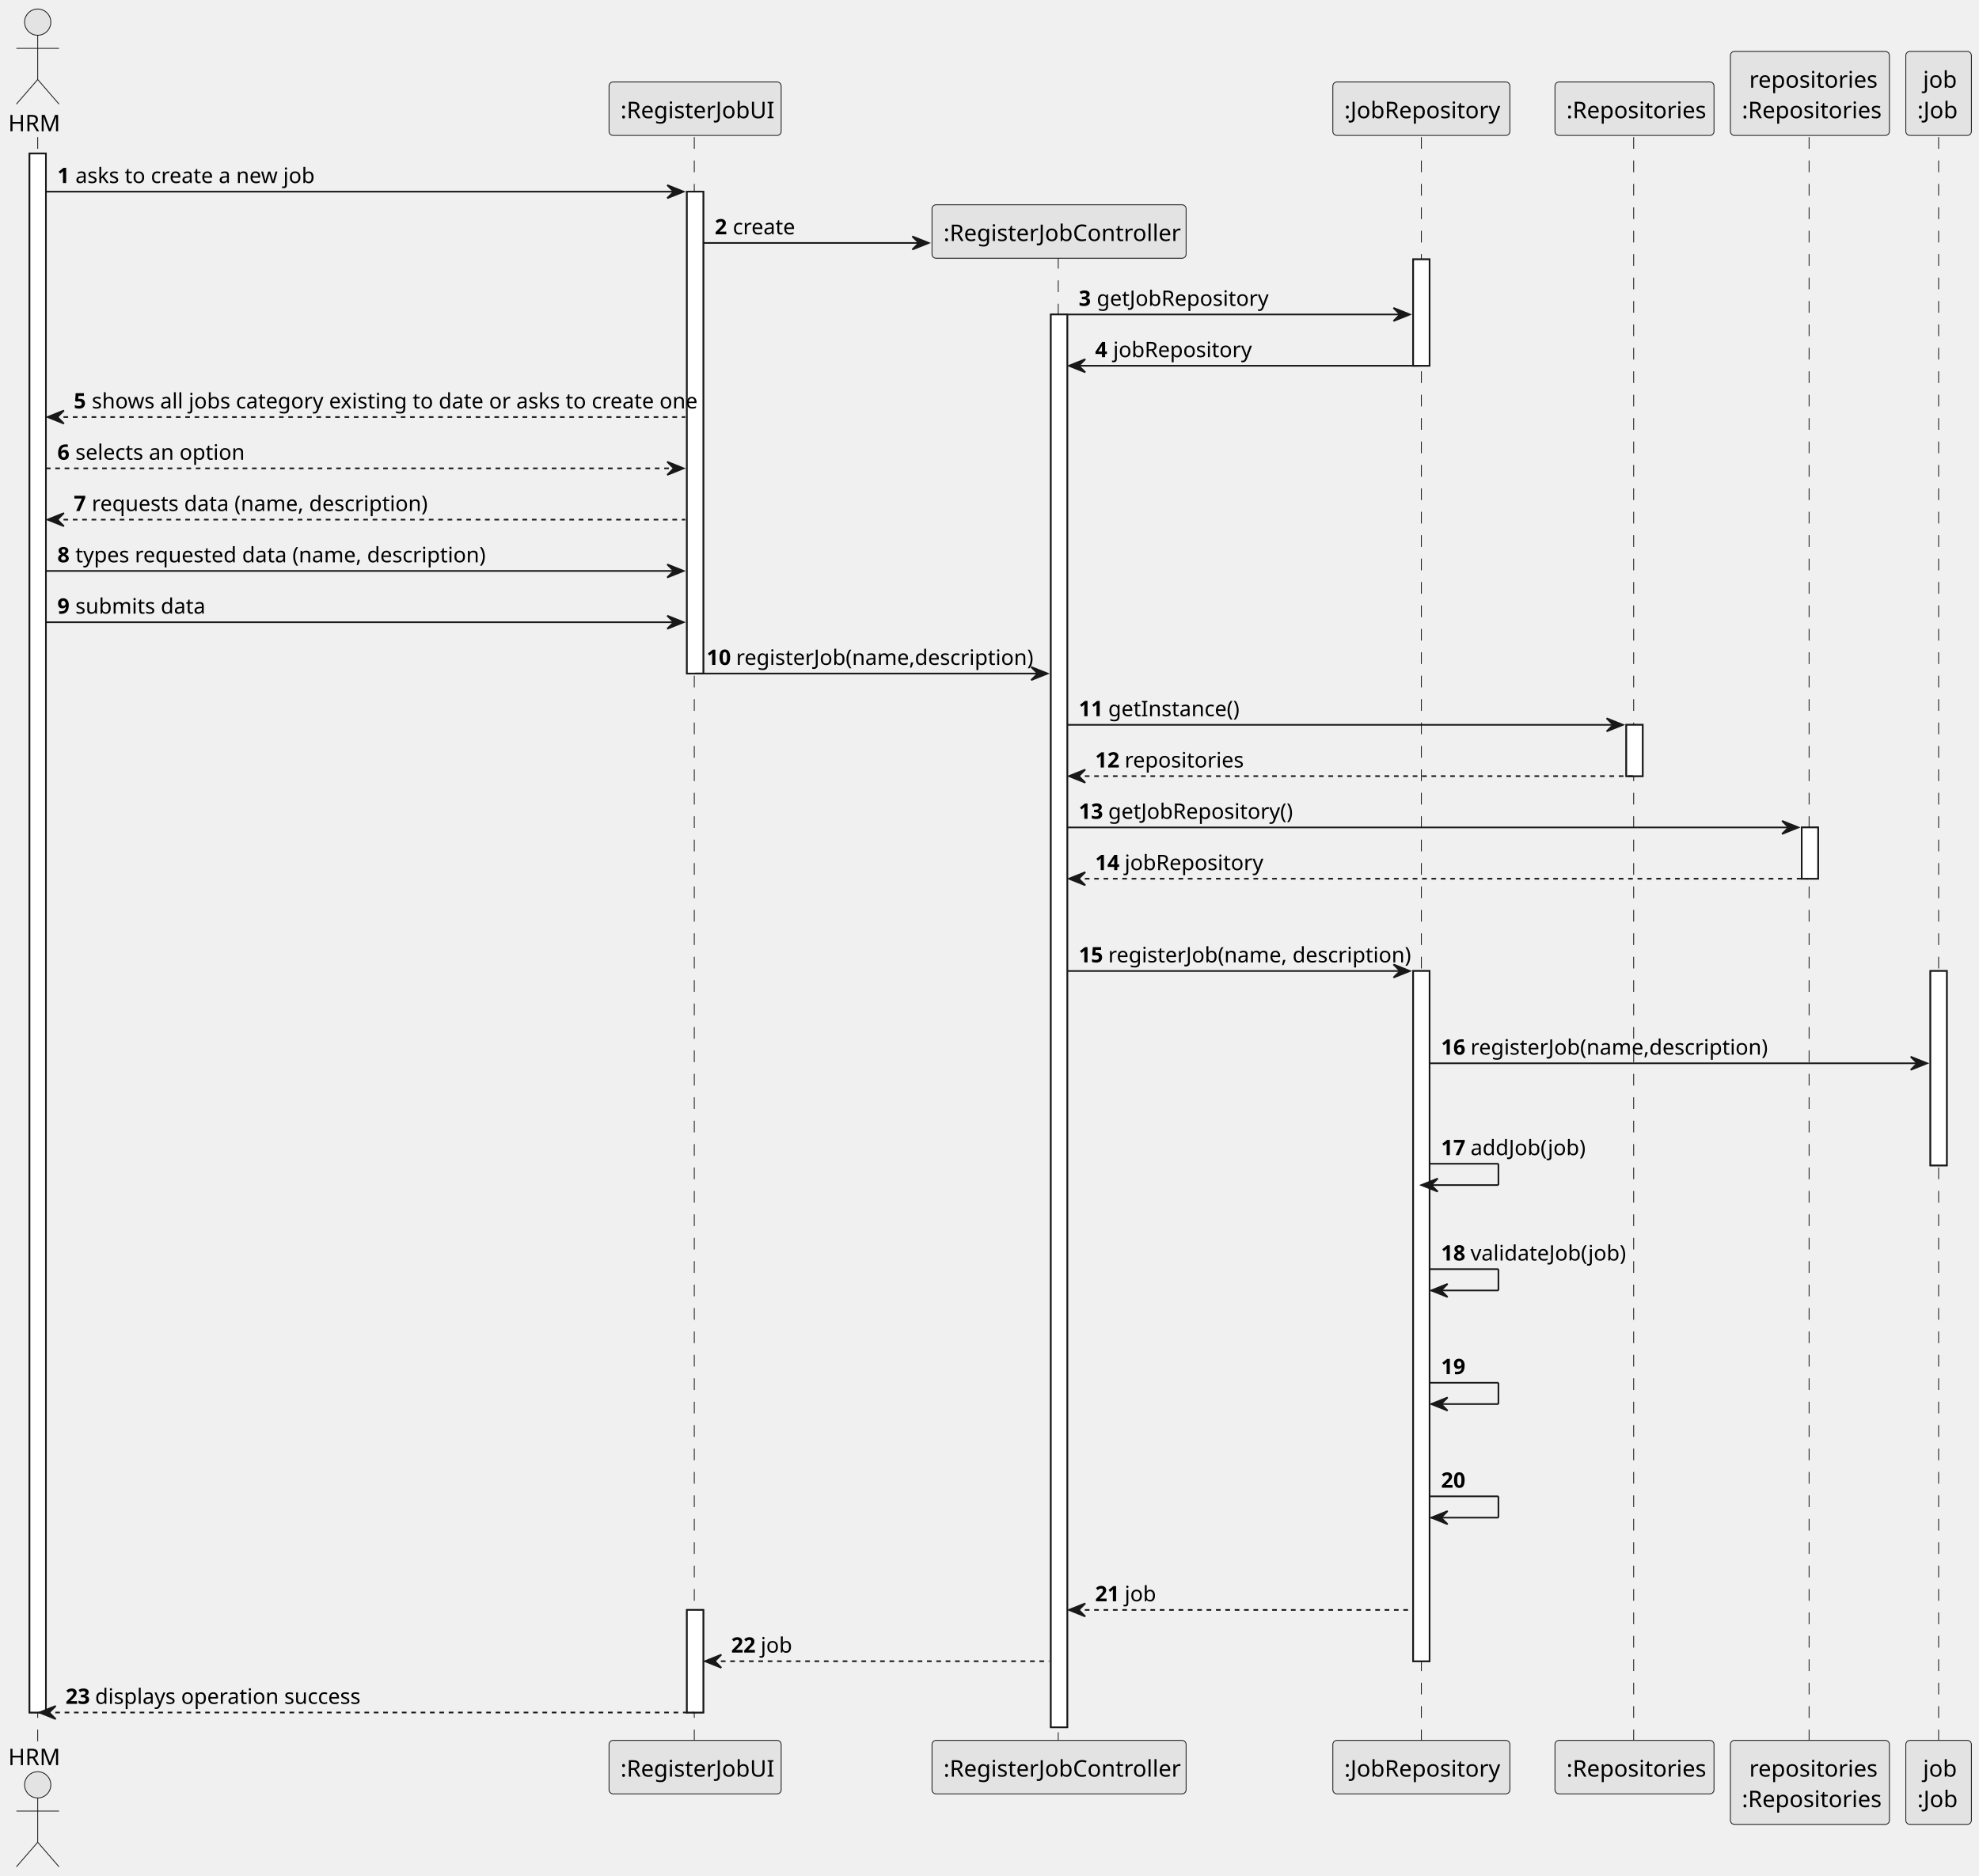
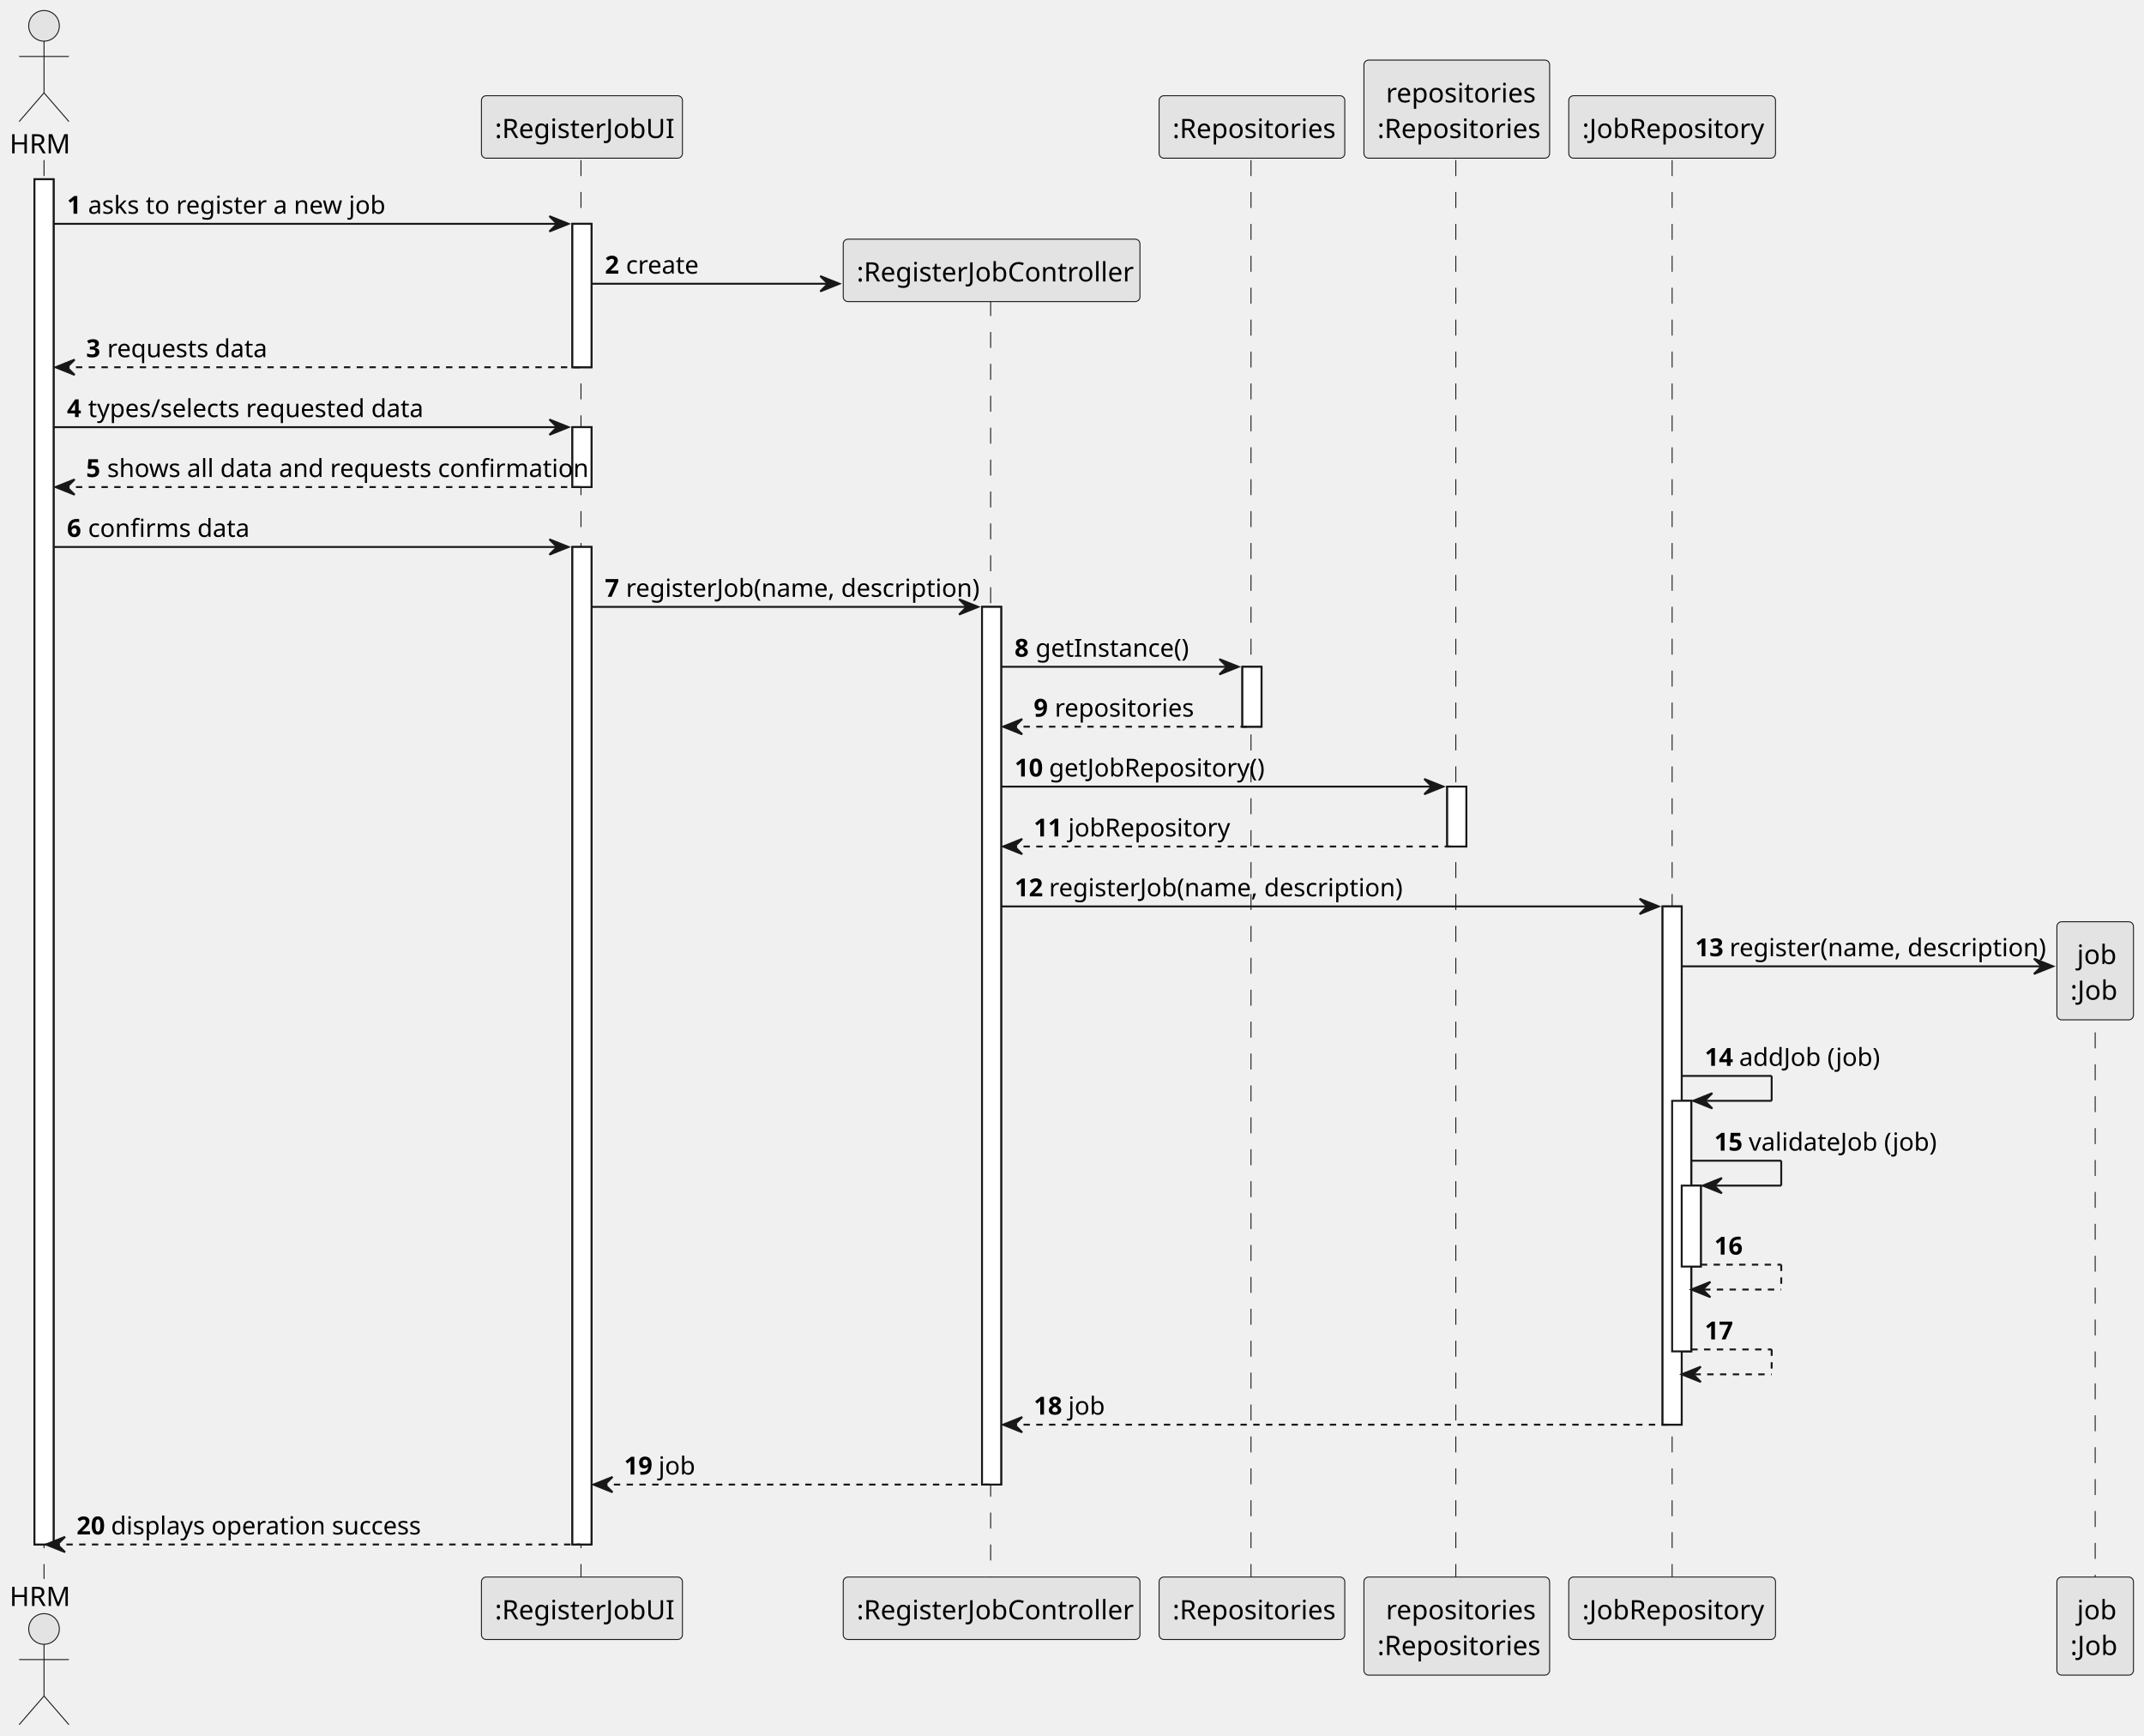
- <svg xmlns="http://www.w3.org/2000/svg" contentStyleType="text/css" height="801.5px" preserveAspectRatio="none" style="width:845px;height:801px;background:#FFFFFF;" version="1.1" viewBox="0 0 845 801" width="845.6px" zoomAndPan="magnify">
+ <svg xmlns="http://www.w3.org/2000/svg" contentStyleType="text/css" height="544.2px" preserveAspectRatio="none" style="width:672px;height:544px;background:#FFFFFF;" version="1.1" viewBox="0 0 672 544" width="672px" zoomAndPan="magnify">
  <defs />
  <g>
-     <rect fill="#FFFFFF" height="665.716" style="stroke:#181818;stroke-width:0.7;" width="7" x="12.6" y="65.535" />
-     <rect fill="#FFFFFF" height="205.764" style="stroke:#181818;stroke-width:0.7;" width="7" x="293.3" y="81.838" />
-     <rect fill="#FFFFFF" height="43.807" style="stroke:#181818;stroke-width:0.7;" width="7" x="293.3" y="687.444" />
-     <rect fill="#FFFFFF" height="603.274" style="stroke:#181818;stroke-width:0.7;" width="7" x="448.7" y="134.277" />
-     <rect fill="#FFFFFF" height="45.438" style="stroke:#181818;stroke-width:0.7;" width="7" x="603.4" y="110.742" />
-     <rect fill="#FFFFFF" height="294.726" style="stroke:#181818;stroke-width:0.7;" width="7" x="603.4" y="414.622" />
-     <rect fill="#FFFFFF" height="21.904" style="stroke:#181818;stroke-width:0.7;" width="7" x="694.4" y="309.507" />
-     <rect fill="#FFFFFF" height="21.904" style="stroke:#181818;stroke-width:0.7;" width="7" x="769.3" y="353.314" />
-     <rect fill="#FFFFFF" height="83.007" style="stroke:#181818;stroke-width:0.7;" width="7" x="824.25" y="414.622" />
-     <line style="stroke:#181818;stroke-width:0.35;stroke-dasharray:5.0,5.0;" x1="16.1" x2="16.1" y1="58.535" y2="743.851" />
-     <line style="stroke:#181818;stroke-width:0.35;stroke-dasharray:5.0,5.0;" x1="296.45" x2="296.45" y1="58.535" y2="743.851" />
-     <line style="stroke:#181818;stroke-width:0.35;stroke-dasharray:5.0,5.0;" x1="451.85" x2="451.85" y1="109.706" y2="743.851" />
-     <line style="stroke:#181818;stroke-width:0.35;stroke-dasharray:5.0,5.0;" x1="606.9" x2="606.9" y1="58.535" y2="743.851" />
-     <line style="stroke:#181818;stroke-width:0.35;stroke-dasharray:5.0,5.0;" x1="697.55" x2="697.55" y1="58.535" y2="743.851" />
-     <line style="stroke:#181818;stroke-width:0.35;stroke-dasharray:5.0,5.0;" x1="772.45" x2="772.45" y1="58.535" y2="743.851" />
-     <line style="stroke:#181818;stroke-width:0.35;stroke-dasharray:5.0,5.0;" x1="827.75" x2="827.75" y1="58.535" y2="743.851" />
-     <text fill="#000000" font-family="sans-serif" font-size="9.8" lengthAdjust="spacing" textLength="21" x="3.5" y="56.075">HRM</text>
-     <ellipse cx="16.1" cy="9.45" fill="#E3E3E3" rx="5.6" ry="5.6" style="stroke:#181818;stroke-width:0.35;" />
-     <path d="M16.1,15.05 L16.1,33.95 M7,20.65 L25.2,20.65 M16.1,33.95 L7,44.45 M16.1,33.95 L25.2,44.45 " fill="none" style="stroke:#181818;stroke-width:0.35;" />
-     <text fill="#000000" font-family="sans-serif" font-size="9.8" lengthAdjust="spacing" textLength="21" x="3.5" y="753.726">HRM</text>
-     <ellipse cx="16.1" cy="762.136" fill="#E3E3E3" rx="5.6" ry="5.6" style="stroke:#181818;stroke-width:0.35;" />
-     <path d="M16.1,767.736 L16.1,786.636 M7,773.336 L25.2,773.336 M16.1,786.636 L7,797.136 M16.1,786.636 L25.2,797.136 " fill="none" style="stroke:#181818;stroke-width:0.35;" />
-     <rect fill="#E3E3E3" height="22.835" rx="1.75" ry="1.75" style="stroke:#181818;stroke-width:0.35;" width="73.5" x="260.05" y="35" />
-     <text fill="#000000" font-family="sans-serif" font-size="9.8" lengthAdjust="spacing" textLength="63.7" x="264.95" y="50.475">:RegisterJobUI</text>
-     <rect fill="#E3E3E3" height="22.835" rx="1.75" ry="1.75" style="stroke:#181818;stroke-width:0.35;" width="73.5" x="260.05" y="743.151" />
-     <text fill="#000000" font-family="sans-serif" font-size="9.8" lengthAdjust="spacing" textLength="63.7" x="264.95" y="758.626">:RegisterJobUI</text>
-     <rect fill="#E3E3E3" height="22.835" rx="1.75" ry="1.75" style="stroke:#181818;stroke-width:0.35;" width="108.5" x="397.95" y="743.151" />
-     <text fill="#000000" font-family="sans-serif" font-size="9.8" lengthAdjust="spacing" textLength="98.7" x="402.85" y="758.626">:RegisterJobController</text>
-     <rect fill="#E3E3E3" height="22.835" rx="1.75" ry="1.75" style="stroke:#181818;stroke-width:0.35;" width="75.6" x="569.1" y="35" />
-     <text fill="#000000" font-family="sans-serif" font-size="9.8" lengthAdjust="spacing" textLength="65.8" x="574" y="50.475">:JobRepository</text>
-     <rect fill="#E3E3E3" height="22.835" rx="1.75" ry="1.75" style="stroke:#181818;stroke-width:0.35;" width="75.6" x="569.1" y="743.151" />
-     <text fill="#000000" font-family="sans-serif" font-size="9.8" lengthAdjust="spacing" textLength="65.8" x="574" y="758.626">:JobRepository</text>
-     <rect fill="#E3E3E3" height="22.835" rx="1.75" ry="1.75" style="stroke:#181818;stroke-width:0.35;" width="67.9" x="663.95" y="35" />
-     <text fill="#000000" font-family="sans-serif" font-size="9.8" lengthAdjust="spacing" textLength="58.1" x="668.85" y="50.475">:Repositories</text>
-     <rect fill="#E3E3E3" height="22.835" rx="1.75" ry="1.75" style="stroke:#181818;stroke-width:0.35;" width="67.9" x="663.95" y="743.151" />
-     <text fill="#000000" font-family="sans-serif" font-size="9.8" lengthAdjust="spacing" textLength="58.1" x="668.85" y="758.626">:Repositories</text>
-     <rect fill="#E3E3E3" height="35.87" rx="1.75" ry="1.75" style="stroke:#181818;stroke-width:0.35;" width="67.9" x="738.85" y="21.965" />
-     <text fill="#000000" font-family="sans-serif" font-size="9.8" lengthAdjust="spacing" textLength="51.8" x="746.9" y="37.44">repositories</text>
-     <text fill="#000000" font-family="sans-serif" font-size="9.8" lengthAdjust="spacing" textLength="58.1" x="743.75" y="50.475">:Repositories</text>
-     <rect fill="#E3E3E3" height="35.87" rx="1.75" ry="1.75" style="stroke:#181818;stroke-width:0.35;" width="67.9" x="738.85" y="743.151" />
-     <text fill="#000000" font-family="sans-serif" font-size="9.8" lengthAdjust="spacing" textLength="51.8" x="746.9" y="758.626">repositories</text>
-     <text fill="#000000" font-family="sans-serif" font-size="9.8" lengthAdjust="spacing" textLength="58.1" x="743.75" y="771.661">:Repositories</text>
-     <rect fill="#E3E3E3" height="35.87" rx="1.75" ry="1.75" style="stroke:#181818;stroke-width:0.35;" width="28" x="813.75" y="21.965" />
-     <text fill="#000000" font-family="sans-serif" font-size="9.8" lengthAdjust="spacing" textLength="13.3" x="821.1" y="37.44">job</text>
-     <text fill="#000000" font-family="sans-serif" font-size="9.8" lengthAdjust="spacing" textLength="18.2" x="818.65" y="50.475">:Job</text>
-     <rect fill="#E3E3E3" height="35.87" rx="1.75" ry="1.75" style="stroke:#181818;stroke-width:0.35;" width="28" x="813.75" y="743.151" />
-     <text fill="#000000" font-family="sans-serif" font-size="9.8" lengthAdjust="spacing" textLength="13.3" x="821.1" y="758.626">job</text>
-     <text fill="#000000" font-family="sans-serif" font-size="9.8" lengthAdjust="spacing" textLength="18.2" x="818.65" y="771.661">:Job</text>
-     <rect fill="#FFFFFF" height="665.716" style="stroke:#181818;stroke-width:0.7;" width="7" x="12.6" y="65.535" />
-     <rect fill="#FFFFFF" height="205.764" style="stroke:#181818;stroke-width:0.7;" width="7" x="293.3" y="81.838" />
-     <rect fill="#FFFFFF" height="43.807" style="stroke:#181818;stroke-width:0.7;" width="7" x="293.3" y="687.444" />
-     <rect fill="#FFFFFF" height="603.274" style="stroke:#181818;stroke-width:0.7;" width="7" x="448.7" y="134.277" />
-     <rect fill="#FFFFFF" height="45.438" style="stroke:#181818;stroke-width:0.7;" width="7" x="603.4" y="110.742" />
-     <rect fill="#FFFFFF" height="294.726" style="stroke:#181818;stroke-width:0.7;" width="7" x="603.4" y="414.622" />
-     <rect fill="#FFFFFF" height="21.904" style="stroke:#181818;stroke-width:0.7;" width="7" x="694.4" y="309.507" />
-     <rect fill="#FFFFFF" height="21.904" style="stroke:#181818;stroke-width:0.7;" width="7" x="769.3" y="353.314" />
-     <rect fill="#FFFFFF" height="83.007" style="stroke:#181818;stroke-width:0.7;" width="7" x="824.25" y="414.622" />
-     <polygon fill="#181818" points="284.9,79.038,291.9,81.838,284.9,84.638,287.7,81.838" style="stroke:#181818;stroke-width:0.7;" />
-     <line style="stroke:#181818;stroke-width:0.7;" x1="19.6" x2="289.1" y1="81.838" y2="81.838" />
-     <text fill="#000000" font-family="sans-serif" font-size="9.1" font-weight="bold" lengthAdjust="spacing" textLength="4.9" x="24.5" y="78.155">1</text>
-     <text fill="#000000" font-family="sans-serif" font-size="9.1" lengthAdjust="spacing" textLength="99.4" x="32.2" y="78.155">asks to create a new job</text>
-     <polygon fill="#181818" points="389.55,100.942,396.55,103.742,389.55,106.542,392.35,103.742" style="stroke:#181818;stroke-width:0.7;" />
-     <line style="stroke:#181818;stroke-width:0.7;" x1="300.3" x2="393.75" y1="103.742" y2="103.742" />
-     <text fill="#000000" font-family="sans-serif" font-size="9.1" font-weight="bold" lengthAdjust="spacing" textLength="4.9" x="305.2" y="100.058">2</text>
-     <text fill="#000000" font-family="sans-serif" font-size="9.1" lengthAdjust="spacing" textLength="25.2" x="312.9" y="100.058">create</text>
-     <rect fill="#E3E3E3" height="22.835" rx="1.75" ry="1.75" style="stroke:#181818;stroke-width:0.35;" width="108.5" x="397.95" y="87.439" />
-     <text fill="#000000" font-family="sans-serif" font-size="9.8" lengthAdjust="spacing" textLength="98.7" x="402.85" y="102.914">:RegisterJobController</text>
-     <polygon fill="#181818" points="595,131.477,602,134.277,595,137.077,597.8,134.277" style="stroke:#181818;stroke-width:0.7;" />
-     <line style="stroke:#181818;stroke-width:0.7;" x1="455.7" x2="599.2" y1="134.277" y2="134.277" />
-     <text fill="#000000" font-family="sans-serif" font-size="9.1" font-weight="bold" lengthAdjust="spacing" textLength="4.9" x="460.6" y="130.593">3</text>
-     <text fill="#000000" font-family="sans-serif" font-size="9.1" lengthAdjust="spacing" textLength="70" x="468.3" y="130.593">getJobRepository</text>
-     <polygon fill="#181818" points="463.4,153.381,456.4,156.181,463.4,158.981,460.6,156.181" style="stroke:#181818;stroke-width:0.7;" />
-     <line style="stroke:#181818;stroke-width:0.7;" x1="459.2" x2="606.2" y1="156.181" y2="156.181" />
-     <text fill="#000000" font-family="sans-serif" font-size="9.1" font-weight="bold" lengthAdjust="spacing" textLength="4.9" x="467.6" y="152.497">4</text>
-     <text fill="#000000" font-family="sans-serif" font-size="9.1" lengthAdjust="spacing" textLength="55.3" x="475.3" y="152.497">jobRepository</text>
-     <polygon fill="#181818" points="27.3,175.284,20.3,178.084,27.3,180.884,24.5,178.084" style="stroke:#181818;stroke-width:0.7;" />
-     <line style="stroke:#181818;stroke-width:0.7;stroke-dasharray:2.0,2.0;" x1="23.1" x2="292.6" y1="178.084" y2="178.084" />
-     <text fill="#000000" font-family="sans-serif" font-size="9.1" font-weight="bold" lengthAdjust="spacing" textLength="4.9" x="31.5" y="174.4">5</text>
-     <text fill="#000000" font-family="sans-serif" font-size="9.1" lengthAdjust="spacing" textLength="249.2" x="39.2" y="174.4">shows all jobs category existing to date or asks to create one</text>
-     <polygon fill="#181818" points="284.9,197.188,291.9,199.988,284.9,202.788,287.7,199.988" style="stroke:#181818;stroke-width:0.7;" />
-     <line style="stroke:#181818;stroke-width:0.7;stroke-dasharray:2.0,2.0;" x1="19.6" x2="289.1" y1="199.988" y2="199.988" />
-     <text fill="#000000" font-family="sans-serif" font-size="9.1" font-weight="bold" lengthAdjust="spacing" textLength="4.9" x="24.5" y="196.304">6</text>
-     <text fill="#000000" font-family="sans-serif" font-size="9.1" lengthAdjust="spacing" textLength="69.3" x="32.2" y="196.304">selects an option</text>
-     <polygon fill="#181818" points="27.3,219.092,20.3,221.892,27.3,224.692,24.5,221.892" style="stroke:#181818;stroke-width:0.7;" />
-     <line style="stroke:#181818;stroke-width:0.7;stroke-dasharray:2.0,2.0;" x1="23.1" x2="292.6" y1="221.892" y2="221.892" />
-     <text fill="#000000" font-family="sans-serif" font-size="9.1" font-weight="bold" lengthAdjust="spacing" textLength="4.9" x="31.5" y="218.208">7</text>
-     <text fill="#000000" font-family="sans-serif" font-size="9.1" lengthAdjust="spacing" textLength="135.8" x="39.2" y="218.208">requests data (name, description)</text>
-     <polygon fill="#181818" points="284.9,240.995,291.9,243.796,284.9,246.595,287.7,243.796" style="stroke:#181818;stroke-width:0.7;" />
-     <line style="stroke:#181818;stroke-width:0.7;" x1="19.6" x2="289.1" y1="243.796" y2="243.796" />
-     <text fill="#000000" font-family="sans-serif" font-size="9.1" font-weight="bold" lengthAdjust="spacing" textLength="4.9" x="24.5" y="240.112">8</text>
-     <text fill="#000000" font-family="sans-serif" font-size="9.1" lengthAdjust="spacing" textLength="165.9" x="32.2" y="240.112">types requested data (name, description)</text>
-     <polygon fill="#181818" points="284.9,262.899,291.9,265.699,284.9,268.499,287.7,265.699" style="stroke:#181818;stroke-width:0.7;" />
-     <line style="stroke:#181818;stroke-width:0.7;" x1="19.6" x2="289.1" y1="265.699" y2="265.699" />
-     <text fill="#000000" font-family="sans-serif" font-size="9.1" font-weight="bold" lengthAdjust="spacing" textLength="4.9" x="24.5" y="262.015">9</text>
-     <text fill="#000000" font-family="sans-serif" font-size="9.1" lengthAdjust="spacing" textLength="52.5" x="32.2" y="262.015">submits data</text>
-     <polygon fill="#181818" points="440.3,284.803,447.3,287.603,440.3,290.403,443.1,287.603" style="stroke:#181818;stroke-width:0.7;" />
-     <line style="stroke:#181818;stroke-width:0.7;" x1="296.8" x2="444.5" y1="287.603" y2="287.603" />
-     <text fill="#000000" font-family="sans-serif" font-size="9.1" font-weight="bold" lengthAdjust="spacing" textLength="9.8" x="301.7" y="283.919">10</text>
-     <text fill="#000000" font-family="sans-serif" font-size="9.1" lengthAdjust="spacing" textLength="119" x="314.3" y="283.919">registerJob(name,description)</text>
-     <polygon fill="#181818" points="686,306.707,693,309.507,686,312.307,688.8,309.507" style="stroke:#181818;stroke-width:0.7;" />
-     <line style="stroke:#181818;stroke-width:0.7;" x1="455.7" x2="690.2" y1="309.507" y2="309.507" />
-     <text fill="#000000" font-family="sans-serif" font-size="9.1" font-weight="bold" lengthAdjust="spacing" textLength="9.8" x="460.6" y="305.823">11</text>
-     <text fill="#000000" font-family="sans-serif" font-size="9.1" lengthAdjust="spacing" textLength="52.5" x="473.2" y="305.823">getInstance()</text>
-     <polygon fill="#181818" points="463.4,328.61,456.4,331.41,463.4,334.21,460.6,331.41" style="stroke:#181818;stroke-width:0.7;" />
-     <line style="stroke:#181818;stroke-width:0.7;stroke-dasharray:2.0,2.0;" x1="459.2" x2="697.2" y1="331.41" y2="331.41" />
-     <text fill="#000000" font-family="sans-serif" font-size="9.1" font-weight="bold" lengthAdjust="spacing" textLength="9.8" x="467.6" y="327.726">12</text>
-     <text fill="#000000" font-family="sans-serif" font-size="9.1" lengthAdjust="spacing" textLength="46.9" x="480.2" y="327.726">repositories</text>
-     <polygon fill="#181818" points="760.9,350.514,767.9,353.314,760.9,356.114,763.7,353.314" style="stroke:#181818;stroke-width:0.7;" />
-     <line style="stroke:#181818;stroke-width:0.7;" x1="455.7" x2="765.1" y1="353.314" y2="353.314" />
-     <text fill="#000000" font-family="sans-serif" font-size="9.1" font-weight="bold" lengthAdjust="spacing" textLength="9.8" x="460.6" y="349.63">13</text>
-     <text fill="#000000" font-family="sans-serif" font-size="9.1" lengthAdjust="spacing" textLength="75.6" x="473.2" y="349.63">getJobRepository()</text>
-     <polygon fill="#181818" points="463.4,372.418,456.4,375.218,463.4,378.018,460.6,375.218" style="stroke:#181818;stroke-width:0.7;" />
-     <line style="stroke:#181818;stroke-width:0.7;stroke-dasharray:2.0,2.0;" x1="459.2" x2="772.1" y1="375.218" y2="375.218" />
-     <text fill="#000000" font-family="sans-serif" font-size="9.1" font-weight="bold" lengthAdjust="spacing" textLength="9.8" x="467.6" y="371.534">14</text>
-     <text fill="#000000" font-family="sans-serif" font-size="9.1" lengthAdjust="spacing" textLength="55.3" x="480.2" y="371.534">jobRepository</text>
-     <polygon fill="#181818" points="595,411.822,602,414.622,595,417.421,597.8,414.622" style="stroke:#181818;stroke-width:0.7;" />
-     <line style="stroke:#181818;stroke-width:0.7;" x1="455.7" x2="599.2" y1="414.622" y2="414.622" />
-     <text fill="#000000" font-family="sans-serif" font-size="9.1" font-weight="bold" lengthAdjust="spacing" textLength="9.8" x="460.6" y="410.938">15</text>
-     <text fill="#000000" font-family="sans-serif" font-size="9.1" lengthAdjust="spacing" textLength="121.8" x="473.2" y="410.938">registerJob(name, description)</text>
-     <polygon fill="#181818" points="815.85,451.225,822.85,454.025,815.85,456.825,818.65,454.025" style="stroke:#181818;stroke-width:0.7;" />
-     <line style="stroke:#181818;stroke-width:0.7;" x1="610.4" x2="820.05" y1="454.025" y2="454.025" />
-     <text fill="#000000" font-family="sans-serif" font-size="9.1" font-weight="bold" lengthAdjust="spacing" textLength="9.8" x="615.3" y="450.341">16</text>
-     <text fill="#000000" font-family="sans-serif" font-size="9.1" lengthAdjust="spacing" textLength="119" x="627.9" y="450.341">registerJob(name,description)</text>
-     <line style="stroke:#181818;stroke-width:0.7;" x1="610.4" x2="639.8" y1="496.929" y2="496.929" />
-     <line style="stroke:#181818;stroke-width:0.7;" x1="639.8" x2="639.8" y1="496.929" y2="506.029" />
-     <line style="stroke:#181818;stroke-width:0.7;" x1="606.9" x2="639.8" y1="506.029" y2="506.029" />
-     <polygon fill="#181818" points="613.9,503.229,606.9,506.029,613.9,508.829,611.1,506.029" style="stroke:#181818;stroke-width:0.7;" />
-     <text fill="#000000" font-family="sans-serif" font-size="9.1" font-weight="bold" lengthAdjust="spacing" textLength="9.8" x="615.3" y="493.245">17</text>
-     <text fill="#000000" font-family="sans-serif" font-size="9.1" lengthAdjust="spacing" textLength="46.2" x="627.9" y="493.245">addJob(job)</text>
-     <line style="stroke:#181818;stroke-width:0.7;" x1="610.4" x2="639.8" y1="541.933" y2="541.933" />
-     <line style="stroke:#181818;stroke-width:0.7;" x1="639.8" x2="639.8" y1="541.933" y2="551.033" />
-     <line style="stroke:#181818;stroke-width:0.7;" x1="611.1" x2="639.8" y1="551.033" y2="551.033" />
-     <polygon fill="#181818" points="618.1,548.233,611.1,551.033,618.1,553.833,615.3,551.033" style="stroke:#181818;stroke-width:0.7;" />
-     <text fill="#000000" font-family="sans-serif" font-size="9.1" font-weight="bold" lengthAdjust="spacing" textLength="9.8" x="615.3" y="538.249">18</text>
-     <text fill="#000000" font-family="sans-serif" font-size="9.1" lengthAdjust="spacing" textLength="61.6" x="627.9" y="538.249">validateJob(job)</text>
-     <line style="stroke:#181818;stroke-width:0.7;" x1="610.4" x2="639.8" y1="590.436" y2="590.436" />
-     <line style="stroke:#181818;stroke-width:0.7;" x1="639.8" x2="639.8" y1="590.436" y2="599.536" />
-     <line style="stroke:#181818;stroke-width:0.7;" x1="611.1" x2="639.8" y1="599.536" y2="599.536" />
-     <polygon fill="#181818" points="618.1,596.736,611.1,599.536,618.1,602.336,615.3,599.536" style="stroke:#181818;stroke-width:0.7;" />
-     <text fill="#000000" font-family="sans-serif" font-size="9.1" font-weight="bold" lengthAdjust="spacing" textLength="9.8" x="615.3" y="586.752">19</text>
-     <text fill="#000000" font-family="sans-serif" font-size="9.1" lengthAdjust="spacing" textLength="2.8" x="627.9" y="586.752"> </text>
-     <line style="stroke:#181818;stroke-width:0.7;" x1="610.4" x2="639.8" y1="638.94" y2="638.94" />
-     <line style="stroke:#181818;stroke-width:0.7;" x1="639.8" x2="639.8" y1="638.94" y2="648.04" />
-     <line style="stroke:#181818;stroke-width:0.7;" x1="611.1" x2="639.8" y1="648.04" y2="648.04" />
-     <polygon fill="#181818" points="618.1,645.24,611.1,648.04,618.1,650.84,615.3,648.04" style="stroke:#181818;stroke-width:0.7;" />
-     <text fill="#000000" font-family="sans-serif" font-size="9.1" font-weight="bold" lengthAdjust="spacing" textLength="9.8" x="615.3" y="635.256">20</text>
-     <text fill="#000000" font-family="sans-serif" font-size="9.1" lengthAdjust="spacing" textLength="2.8" x="627.9" y="635.256"> </text>
-     <polygon fill="#181818" points="463.4,684.644,456.4,687.444,463.4,690.244,460.6,687.444" style="stroke:#181818;stroke-width:0.7;" />
-     <line style="stroke:#181818;stroke-width:0.7;stroke-dasharray:2.0,2.0;" x1="459.2" x2="602.7" y1="687.444" y2="687.444" />
-     <text fill="#000000" font-family="sans-serif" font-size="9.1" font-weight="bold" lengthAdjust="spacing" textLength="9.8" x="467.6" y="683.76">21</text>
-     <text fill="#000000" font-family="sans-serif" font-size="9.1" lengthAdjust="spacing" textLength="11.9" x="480.2" y="683.76">job</text>
-     <polygon fill="#181818" points="308,706.548,301,709.347,308,712.148,305.2,709.347" style="stroke:#181818;stroke-width:0.7;" />
-     <line style="stroke:#181818;stroke-width:0.7;stroke-dasharray:2.0,2.0;" x1="303.8" x2="448" y1="709.347" y2="709.347" />
-     <text fill="#000000" font-family="sans-serif" font-size="9.1" font-weight="bold" lengthAdjust="spacing" textLength="9.8" x="312.2" y="705.664">22</text>
-     <text fill="#000000" font-family="sans-serif" font-size="9.1" lengthAdjust="spacing" textLength="11.9" x="324.8" y="705.664">job</text>
-     <polygon fill="#181818" points="23.8,728.451,16.8,731.251,23.8,734.051,21,731.251" style="stroke:#181818;stroke-width:0.7;" />
-     <line style="stroke:#181818;stroke-width:0.7;stroke-dasharray:2.0,2.0;" x1="19.6" x2="296.1" y1="731.251" y2="731.251" />
-     <text fill="#000000" font-family="sans-serif" font-size="9.1" font-weight="bold" lengthAdjust="spacing" textLength="9.8" x="28" y="727.567">23</text>
-     <text fill="#000000" font-family="sans-serif" font-size="9.1" lengthAdjust="spacing" textLength="110.6" x="40.6" y="727.567">displays operation success</text>
+     <rect fill="#FFFFFF" height="427.861" style="stroke:#181818;stroke-width:0.6;" width="6" x="10.8" y="56.173" />
+     <rect fill="#FFFFFF" height="44.947" style="stroke:#181818;stroke-width:0.6;" width="6" x="179.4" y="70.147" />
+     <rect fill="#FFFFFF" height="18.775" style="stroke:#181818;stroke-width:0.6;" width="6" x="179.4" y="133.869" />
+     <rect fill="#FFFFFF" height="312.615" style="stroke:#181818;stroke-width:0.6;" width="6" x="179.4" y="171.418" />
+     <rect fill="#FFFFFF" height="275.066" style="stroke:#181818;stroke-width:0.6;" width="6" x="307.8" y="190.193" />
+     <rect fill="#FFFFFF" height="18.775" style="stroke:#181818;stroke-width:0.6;" width="6" x="389.4" y="208.968" />
+     <rect fill="#FFFFFF" height="18.775" style="stroke:#181818;stroke-width:0.6;" width="6" x="453.6" y="246.517" />
+     <rect fill="#FFFFFF" height="162.418" style="stroke:#181818;stroke-width:0.6;" width="6" x="521.1" y="284.066" />
+     <rect fill="#FFFFFF" height="78.524" style="stroke:#181818;stroke-width:0.6;" width="6" x="524.1" y="344.986" />
+     <rect fill="#FFFFFF" height="25.375" style="stroke:#181818;stroke-width:0.6;" width="6" x="527.1" y="371.56" />
+     <line style="stroke:#181818;stroke-width:0.3;stroke-dasharray:5.0,5.0;" x1="13.8" x2="13.8" y1="50.173" y2="494.834" />
+     <line style="stroke:#181818;stroke-width:0.3;stroke-dasharray:5.0,5.0;" x1="182.1" x2="182.1" y1="50.173" y2="494.834" />
+     <line style="stroke:#181818;stroke-width:0.3;stroke-dasharray:5.0,5.0;" x1="310.5" x2="310.5" y1="94.034" y2="494.834" />
+     <line style="stroke:#181818;stroke-width:0.3;stroke-dasharray:5.0,5.0;" x1="392.1" x2="392.1" y1="50.173" y2="494.834" />
+     <line style="stroke:#181818;stroke-width:0.3;stroke-dasharray:5.0,5.0;" x1="456.3" x2="456.3" y1="50.173" y2="494.834" />
+     <line style="stroke:#181818;stroke-width:0.3;stroke-dasharray:5.0,5.0;" x1="524.1" x2="524.1" y1="50.173" y2="494.834" />
+     <line style="stroke:#181818;stroke-width:0.3;stroke-dasharray:5.0,5.0;" x1="656.7" x2="656.7" y1="313.539" y2="494.834" />
+     <text fill="#000000" font-family="sans-serif" font-size="8.4" lengthAdjust="spacing" textLength="18" x="3" y="48.065">HRM</text>
+     <ellipse cx="13.8" cy="8.1" fill="#E3E3E3" rx="4.8" ry="4.8" style="stroke:#181818;stroke-width:0.3;" />
+     <path d="M13.8,12.9 L13.8,29.1 M6,17.7 L21.6,17.7 M13.8,29.1 L6,38.1 M13.8,29.1 L21.6,38.1 " fill="none" style="stroke:#181818;stroke-width:0.3;" />
+     <text fill="#000000" font-family="sans-serif" font-size="8.4" lengthAdjust="spacing" textLength="18" x="3" y="503.298">HRM</text>
+     <ellipse cx="13.8" cy="510.506" fill="#E3E3E3" rx="4.8" ry="4.8" style="stroke:#181818;stroke-width:0.3;" />
+     <path d="M13.8,515.306 L13.8,531.506 M6,520.106 L21.6,520.106 M13.8,531.506 L6,540.506 M13.8,531.506 L21.6,540.506 " fill="none" style="stroke:#181818;stroke-width:0.3;" />
+     <rect fill="#E3E3E3" height="19.573" rx="1.5" ry="1.5" style="stroke:#181818;stroke-width:0.3;" width="63" x="150.9" y="30" />
+     <text fill="#000000" font-family="sans-serif" font-size="8.4" lengthAdjust="spacing" textLength="54.6" x="155.1" y="43.264">:RegisterJobUI</text>
+     <rect fill="#E3E3E3" height="19.573" rx="1.5" ry="1.5" style="stroke:#181818;stroke-width:0.3;" width="63" x="150.9" y="494.234" />
+     <text fill="#000000" font-family="sans-serif" font-size="8.4" lengthAdjust="spacing" textLength="54.6" x="155.1" y="507.498">:RegisterJobUI</text>
+     <rect fill="#E3E3E3" height="19.573" rx="1.5" ry="1.5" style="stroke:#181818;stroke-width:0.3;" width="93" x="264.3" y="494.234" />
+     <text fill="#000000" font-family="sans-serif" font-size="8.4" lengthAdjust="spacing" textLength="84.6" x="268.5" y="507.498">:RegisterJobController</text>
+     <rect fill="#E3E3E3" height="19.573" rx="1.5" ry="1.5" style="stroke:#181818;stroke-width:0.3;" width="58.2" x="363.3" y="30" />
+     <text fill="#000000" font-family="sans-serif" font-size="8.4" lengthAdjust="spacing" textLength="49.8" x="367.5" y="43.264">:Repositories</text>
+     <rect fill="#E3E3E3" height="19.573" rx="1.5" ry="1.5" style="stroke:#181818;stroke-width:0.3;" width="58.2" x="363.3" y="494.234" />
+     <text fill="#000000" font-family="sans-serif" font-size="8.4" lengthAdjust="spacing" textLength="49.8" x="367.5" y="507.498">:Repositories</text>
+     <rect fill="#E3E3E3" height="30.745" rx="1.5" ry="1.5" style="stroke:#181818;stroke-width:0.3;" width="58.2" x="427.5" y="18.827" />
+     <text fill="#000000" font-family="sans-serif" font-size="8.4" lengthAdjust="spacing" textLength="44.4" x="434.4" y="32.092">repositories</text>
+     <text fill="#000000" font-family="sans-serif" font-size="8.4" lengthAdjust="spacing" textLength="49.8" x="431.7" y="43.264">:Repositories</text>
+     <rect fill="#E3E3E3" height="30.745" rx="1.5" ry="1.5" style="stroke:#181818;stroke-width:0.3;" width="58.2" x="427.5" y="494.234" />
+     <text fill="#000000" font-family="sans-serif" font-size="8.4" lengthAdjust="spacing" textLength="44.4" x="434.4" y="507.498">repositories</text>
+     <text fill="#000000" font-family="sans-serif" font-size="8.4" lengthAdjust="spacing" textLength="49.8" x="431.7" y="518.671">:Repositories</text>
+     <rect fill="#E3E3E3" height="19.573" rx="1.5" ry="1.5" style="stroke:#181818;stroke-width:0.3;" width="64.8" x="491.7" y="30" />
+     <text fill="#000000" font-family="sans-serif" font-size="8.4" lengthAdjust="spacing" textLength="56.4" x="495.9" y="43.264">:JobRepository</text>
+     <rect fill="#E3E3E3" height="19.573" rx="1.5" ry="1.5" style="stroke:#181818;stroke-width:0.3;" width="64.8" x="491.7" y="494.234" />
+     <text fill="#000000" font-family="sans-serif" font-size="8.4" lengthAdjust="spacing" textLength="56.4" x="495.9" y="507.498">:JobRepository</text>
+     <rect fill="#E3E3E3" height="30.745" rx="1.5" ry="1.5" style="stroke:#181818;stroke-width:0.3;" width="24" x="644.7" y="494.234" />
+     <text fill="#000000" font-family="sans-serif" font-size="8.4" lengthAdjust="spacing" textLength="11.4" x="651" y="507.498">job</text>
+     <text fill="#000000" font-family="sans-serif" font-size="8.4" lengthAdjust="spacing" textLength="15.6" x="648.9" y="518.671">:Job</text>
+     <rect fill="#FFFFFF" height="427.861" style="stroke:#181818;stroke-width:0.6;" width="6" x="10.8" y="56.173" />
+     <rect fill="#FFFFFF" height="44.947" style="stroke:#181818;stroke-width:0.6;" width="6" x="179.4" y="70.147" />
+     <rect fill="#FFFFFF" height="18.775" style="stroke:#181818;stroke-width:0.6;" width="6" x="179.4" y="133.869" />
+     <rect fill="#FFFFFF" height="312.615" style="stroke:#181818;stroke-width:0.6;" width="6" x="179.4" y="171.418" />
+     <rect fill="#FFFFFF" height="275.066" style="stroke:#181818;stroke-width:0.6;" width="6" x="307.8" y="190.193" />
+     <rect fill="#FFFFFF" height="18.775" style="stroke:#181818;stroke-width:0.6;" width="6" x="389.4" y="208.968" />
+     <rect fill="#FFFFFF" height="18.775" style="stroke:#181818;stroke-width:0.6;" width="6" x="453.6" y="246.517" />
+     <rect fill="#FFFFFF" height="162.418" style="stroke:#181818;stroke-width:0.6;" width="6" x="521.1" y="284.066" />
+     <rect fill="#FFFFFF" height="78.524" style="stroke:#181818;stroke-width:0.6;" width="6" x="524.1" y="344.986" />
+     <rect fill="#FFFFFF" height="25.375" style="stroke:#181818;stroke-width:0.6;" width="6" x="527.1" y="371.56" />
+     <polygon fill="#181818" points="172.2,67.747,178.2,70.147,172.2,72.547,174.6,70.147" style="stroke:#181818;stroke-width:0.6;" />
+     <line style="stroke:#181818;stroke-width:0.6;" x1="16.8" x2="175.8" y1="70.147" y2="70.147" />
+     <text fill="#000000" font-family="sans-serif" font-size="7.8" font-weight="bold" lengthAdjust="spacing" textLength="4.2" x="21" y="66.99">1</text>
+     <text fill="#000000" font-family="sans-serif" font-size="7.8" lengthAdjust="spacing" textLength="89.4" x="27.6" y="66.99">asks to register a new job</text>
+     <polygon fill="#181818" points="257.1,86.522,263.1,88.922,257.1,91.322,259.5,88.922" style="stroke:#181818;stroke-width:0.6;" />
+     <line style="stroke:#181818;stroke-width:0.6;" x1="185.4" x2="260.7" y1="88.922" y2="88.922" />
+     <text fill="#000000" font-family="sans-serif" font-size="7.8" font-weight="bold" lengthAdjust="spacing" textLength="4.2" x="189.6" y="85.764">2</text>
+     <text fill="#000000" font-family="sans-serif" font-size="7.8" lengthAdjust="spacing" textLength="21.6" x="196.2" y="85.764">create</text>
+     <rect fill="#E3E3E3" height="19.573" rx="1.5" ry="1.5" style="stroke:#181818;stroke-width:0.3;" width="93" x="264.3" y="74.947" />
+     <text fill="#000000" font-family="sans-serif" font-size="8.4" lengthAdjust="spacing" textLength="84.6" x="268.5" y="88.212">:RegisterJobController</text>
+     <polygon fill="#181818" points="23.4,112.695,17.4,115.094,23.4,117.495,21,115.094" style="stroke:#181818;stroke-width:0.6;" />
+     <line style="stroke:#181818;stroke-width:0.6;stroke-dasharray:2.0,2.0;" x1="19.8" x2="181.8" y1="115.094" y2="115.094" />
+     <text fill="#000000" font-family="sans-serif" font-size="7.8" font-weight="bold" lengthAdjust="spacing" textLength="4.2" x="27" y="111.937">3</text>
+     <text fill="#000000" font-family="sans-serif" font-size="7.8" lengthAdjust="spacing" textLength="47.4" x="33.6" y="111.937">requests data</text>
+     <polygon fill="#181818" points="172.2,131.469,178.2,133.869,172.2,136.269,174.6,133.869" style="stroke:#181818;stroke-width:0.6;" />
+     <line style="stroke:#181818;stroke-width:0.6;" x1="16.8" x2="175.8" y1="133.869" y2="133.869" />
+     <text fill="#000000" font-family="sans-serif" font-size="7.8" font-weight="bold" lengthAdjust="spacing" textLength="4.2" x="21" y="130.712">4</text>
+     <text fill="#000000" font-family="sans-serif" font-size="7.8" lengthAdjust="spacing" textLength="100.8" x="27.6" y="130.712">types/selects requested data</text>
+     <polygon fill="#181818" points="23.4,150.244,17.4,152.644,23.4,155.044,21,152.644" style="stroke:#181818;stroke-width:0.6;" />
+     <line style="stroke:#181818;stroke-width:0.6;stroke-dasharray:2.0,2.0;" x1="19.8" x2="181.8" y1="152.644" y2="152.644" />
+     <text fill="#000000" font-family="sans-serif" font-size="7.8" font-weight="bold" lengthAdjust="spacing" textLength="4.2" x="27" y="149.486">5</text>
+     <text fill="#000000" font-family="sans-serif" font-size="7.8" lengthAdjust="spacing" textLength="141.6" x="33.6" y="149.486">shows all data and requests confirmation</text>
+     <polygon fill="#181818" points="172.2,169.018,178.2,171.418,172.2,173.818,174.6,171.418" style="stroke:#181818;stroke-width:0.6;" />
+     <line style="stroke:#181818;stroke-width:0.6;" x1="16.8" x2="175.8" y1="171.418" y2="171.418" />
+     <text fill="#000000" font-family="sans-serif" font-size="7.8" font-weight="bold" lengthAdjust="spacing" textLength="4.2" x="21" y="168.261">6</text>
+     <text fill="#000000" font-family="sans-serif" font-size="7.8" lengthAdjust="spacing" textLength="46.8" x="27.6" y="168.261">confirms data</text>
+     <polygon fill="#181818" points="300.6,187.793,306.6,190.193,300.6,192.593,303,190.193" style="stroke:#181818;stroke-width:0.6;" />
+     <line style="stroke:#181818;stroke-width:0.6;" x1="185.4" x2="304.2" y1="190.193" y2="190.193" />
+     <text fill="#000000" font-family="sans-serif" font-size="7.8" font-weight="bold" lengthAdjust="spacing" textLength="4.2" x="189.6" y="187.035">7</text>
+     <text fill="#000000" font-family="sans-serif" font-size="7.8" lengthAdjust="spacing" textLength="104.4" x="196.2" y="187.035">registerJob(name, description)</text>
+     <polygon fill="#181818" points="382.2,206.568,388.2,208.968,382.2,211.368,384.6,208.968" style="stroke:#181818;stroke-width:0.6;" />
+     <line style="stroke:#181818;stroke-width:0.6;" x1="313.8" x2="385.8" y1="208.968" y2="208.968" />
+     <text fill="#000000" font-family="sans-serif" font-size="7.8" font-weight="bold" lengthAdjust="spacing" textLength="4.2" x="318" y="205.81">8</text>
+     <text fill="#000000" font-family="sans-serif" font-size="7.8" lengthAdjust="spacing" textLength="45" x="324.6" y="205.81">getInstance()</text>
+     <polygon fill="#181818" points="320.4,225.342,314.4,227.742,320.4,230.142,318,227.742" style="stroke:#181818;stroke-width:0.6;" />
+     <line style="stroke:#181818;stroke-width:0.6;stroke-dasharray:2.0,2.0;" x1="316.8" x2="391.8" y1="227.742" y2="227.742" />
+     <text fill="#000000" font-family="sans-serif" font-size="7.8" font-weight="bold" lengthAdjust="spacing" textLength="4.2" x="324" y="224.585">9</text>
+     <text fill="#000000" font-family="sans-serif" font-size="7.8" lengthAdjust="spacing" textLength="40.2" x="330.6" y="224.585">repositories</text>
+     <polygon fill="#181818" points="446.4,244.117,452.4,246.517,446.4,248.917,448.8,246.517" style="stroke:#181818;stroke-width:0.6;" />
+     <line style="stroke:#181818;stroke-width:0.6;" x1="313.8" x2="450" y1="246.517" y2="246.517" />
+     <text fill="#000000" font-family="sans-serif" font-size="7.8" font-weight="bold" lengthAdjust="spacing" textLength="8.4" x="318" y="243.359">10</text>
+     <text fill="#000000" font-family="sans-serif" font-size="7.8" lengthAdjust="spacing" textLength="64.8" x="328.8" y="243.359">getJobRepository()</text>
+     <polygon fill="#181818" points="320.4,262.891,314.4,265.291,320.4,267.691,318,265.291" style="stroke:#181818;stroke-width:0.6;" />
+     <line style="stroke:#181818;stroke-width:0.6;stroke-dasharray:2.0,2.0;" x1="316.8" x2="456" y1="265.291" y2="265.291" />
+     <text fill="#000000" font-family="sans-serif" font-size="7.8" font-weight="bold" lengthAdjust="spacing" textLength="8.4" x="324" y="262.134">11</text>
+     <text fill="#000000" font-family="sans-serif" font-size="7.8" lengthAdjust="spacing" textLength="47.4" x="334.8" y="262.134">jobRepository</text>
+     <polygon fill="#181818" points="513.9,281.666,519.9,284.066,513.9,286.466,516.3,284.066" style="stroke:#181818;stroke-width:0.6;" />
+     <line style="stroke:#181818;stroke-width:0.6;" x1="313.8" x2="517.5" y1="284.066" y2="284.066" />
+     <text fill="#000000" font-family="sans-serif" font-size="7.8" font-weight="bold" lengthAdjust="spacing" textLength="8.4" x="318" y="280.908">12</text>
+     <text fill="#000000" font-family="sans-serif" font-size="7.8" lengthAdjust="spacing" textLength="104.4" x="328.8" y="280.908">registerJob(name, description)</text>
+     <polygon fill="#181818" points="637.5,300.441,643.5,302.841,637.5,305.241,639.9,302.841" style="stroke:#181818;stroke-width:0.6;" />
+     <line style="stroke:#181818;stroke-width:0.6;" x1="527.1" x2="641.1" y1="302.841" y2="302.841" />
+     <text fill="#000000" font-family="sans-serif" font-size="7.8" font-weight="bold" lengthAdjust="spacing" textLength="8.4" x="531.3" y="299.683">13</text>
+     <text fill="#000000" font-family="sans-serif" font-size="7.8" lengthAdjust="spacing" textLength="92.4" x="542.1" y="299.683">register(name, description)</text>
+     <rect fill="#E3E3E3" height="30.745" rx="1.5" ry="1.5" style="stroke:#181818;stroke-width:0.3;" width="24" x="644.7" y="288.866" />
+     <text fill="#000000" font-family="sans-serif" font-size="8.4" lengthAdjust="spacing" textLength="11.4" x="651" y="302.13">job</text>
+     <text fill="#000000" font-family="sans-serif" font-size="8.4" lengthAdjust="spacing" textLength="15.6" x="648.9" y="313.303">:Job</text>
+     <line style="stroke:#181818;stroke-width:0.6;" x1="527.1" x2="555.3" y1="337.186" y2="337.186" />
+     <line style="stroke:#181818;stroke-width:0.6;" x1="555.3" x2="555.3" y1="337.186" y2="344.986" />
+     <line style="stroke:#181818;stroke-width:0.6;" x1="530.7" x2="555.3" y1="344.986" y2="344.986" />
+     <polygon fill="#181818" points="536.7,342.586,530.7,344.986,536.7,347.386,534.3,344.986" style="stroke:#181818;stroke-width:0.6;" />
+     <text fill="#000000" font-family="sans-serif" font-size="7.8" font-weight="bold" lengthAdjust="spacing" textLength="8.4" x="534.3" y="334.028">14</text>
+     <text fill="#000000" font-family="sans-serif" font-size="7.8" lengthAdjust="spacing" textLength="42" x="545.1" y="334.028">addJob (job)</text>
+     <line style="stroke:#181818;stroke-width:0.6;" x1="530.1" x2="558.3" y1="363.76" y2="363.76" />
+     <line style="stroke:#181818;stroke-width:0.6;" x1="558.3" x2="558.3" y1="363.76" y2="371.56" />
+     <line style="stroke:#181818;stroke-width:0.6;" x1="533.7" x2="558.3" y1="371.56" y2="371.56" />
+     <polygon fill="#181818" points="539.7,369.161,533.7,371.56,539.7,373.961,537.3,371.56" style="stroke:#181818;stroke-width:0.6;" />
+     <text fill="#000000" font-family="sans-serif" font-size="7.8" font-weight="bold" lengthAdjust="spacing" textLength="8.4" x="537.3" y="360.603">15</text>
+     <text fill="#000000" font-family="sans-serif" font-size="7.8" lengthAdjust="spacing" textLength="55.2" x="548.1" y="360.603">validateJob (job)</text>
+     <line style="stroke:#181818;stroke-width:0.6;stroke-dasharray:2.0,2.0;" x1="533.1" x2="558.3" y1="396.335" y2="396.335" />
+     <line style="stroke:#181818;stroke-width:0.6;stroke-dasharray:2.0,2.0;" x1="558.3" x2="558.3" y1="396.335" y2="404.135" />
+     <line style="stroke:#181818;stroke-width:0.6;stroke-dasharray:2.0,2.0;" x1="530.1" x2="558.3" y1="404.135" y2="404.135" />
+     <polygon fill="#181818" points="536.1,401.735,530.1,404.135,536.1,406.535,533.7,404.135" style="stroke:#181818;stroke-width:0.6;" />
+     <text fill="#000000" font-family="sans-serif" font-size="7.8" font-weight="bold" lengthAdjust="spacing" textLength="8.4" x="537.3" y="393.178">16</text>
+     <text fill="#000000" font-family="sans-serif" font-size="7.8" lengthAdjust="spacing" textLength="2.4" x="548.1" y="393.178"> </text>
+     <line style="stroke:#181818;stroke-width:0.6;stroke-dasharray:2.0,2.0;" x1="530.1" x2="555.3" y1="422.91" y2="422.91" />
+     <line style="stroke:#181818;stroke-width:0.6;stroke-dasharray:2.0,2.0;" x1="555.3" x2="555.3" y1="422.91" y2="430.71" />
+     <line style="stroke:#181818;stroke-width:0.6;stroke-dasharray:2.0,2.0;" x1="527.1" x2="555.3" y1="430.71" y2="430.71" />
+     <polygon fill="#181818" points="533.1,428.31,527.1,430.71,533.1,433.11,530.7,430.71" style="stroke:#181818;stroke-width:0.6;" />
+     <text fill="#000000" font-family="sans-serif" font-size="7.8" font-weight="bold" lengthAdjust="spacing" textLength="8.4" x="534.3" y="419.752">17</text>
+     <text fill="#000000" font-family="sans-serif" font-size="7.8" lengthAdjust="spacing" textLength="2.4" x="545.1" y="419.752"> </text>
+     <polygon fill="#181818" points="320.4,444.084,314.4,446.484,320.4,448.884,318,446.484" style="stroke:#181818;stroke-width:0.6;" />
+     <line style="stroke:#181818;stroke-width:0.6;stroke-dasharray:2.0,2.0;" x1="316.8" x2="523.5" y1="446.484" y2="446.484" />
+     <text fill="#000000" font-family="sans-serif" font-size="7.8" font-weight="bold" lengthAdjust="spacing" textLength="8.4" x="324" y="443.327">18</text>
+     <text fill="#000000" font-family="sans-serif" font-size="7.8" lengthAdjust="spacing" textLength="10.2" x="334.8" y="443.327">job</text>
+     <polygon fill="#181818" points="192,462.859,186,465.259,192,467.659,189.6,465.259" style="stroke:#181818;stroke-width:0.6;" />
+     <line style="stroke:#181818;stroke-width:0.6;stroke-dasharray:2.0,2.0;" x1="188.4" x2="310.2" y1="465.259" y2="465.259" />
+     <text fill="#000000" font-family="sans-serif" font-size="7.8" font-weight="bold" lengthAdjust="spacing" textLength="8.4" x="195.6" y="462.101">19</text>
+     <text fill="#000000" font-family="sans-serif" font-size="7.8" lengthAdjust="spacing" textLength="10.2" x="206.4" y="462.101">job</text>
+     <polygon fill="#181818" points="20.4,481.634,14.4,484.034,20.4,486.434,18,484.034" style="stroke:#181818;stroke-width:0.6;" />
+     <line style="stroke:#181818;stroke-width:0.6;stroke-dasharray:2.0,2.0;" x1="16.8" x2="181.8" y1="484.034" y2="484.034" />
+     <text fill="#000000" font-family="sans-serif" font-size="7.8" font-weight="bold" lengthAdjust="spacing" textLength="8.4" x="24" y="480.876">20</text>
+     <text fill="#000000" font-family="sans-serif" font-size="7.8" lengthAdjust="spacing" textLength="94.8" x="34.8" y="480.876">displays operation success</text>
  </g>
</svg>
